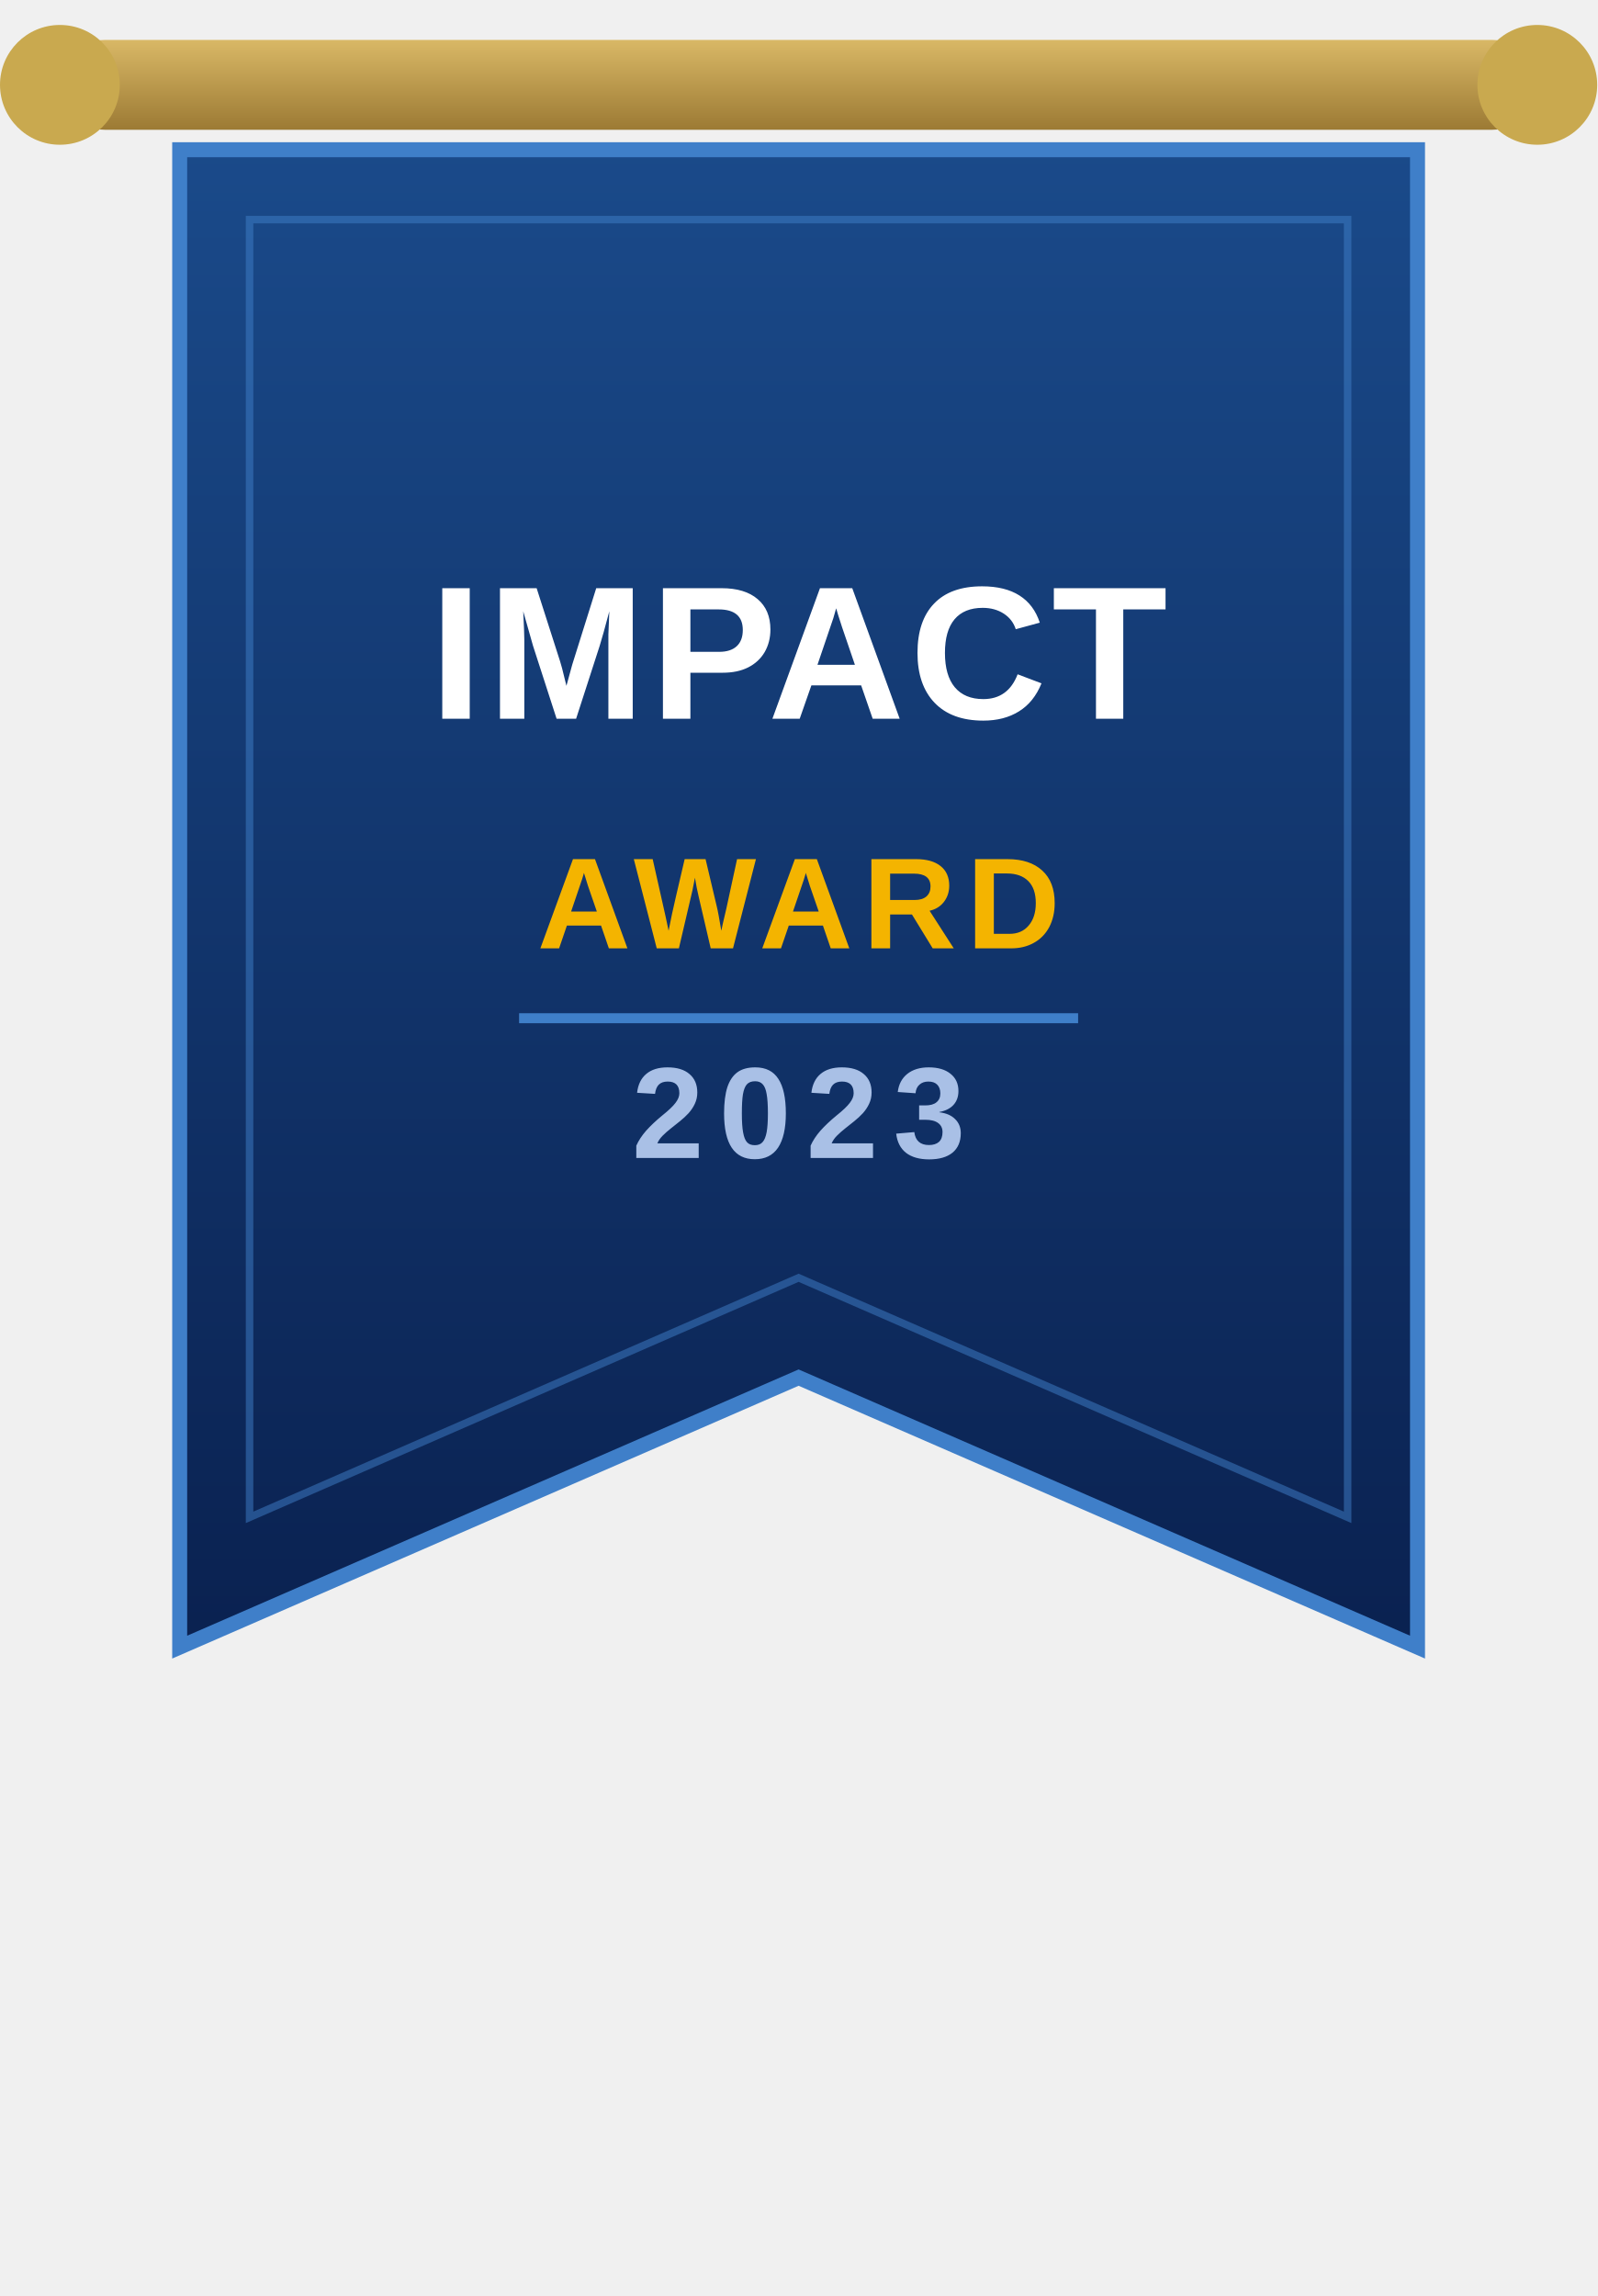
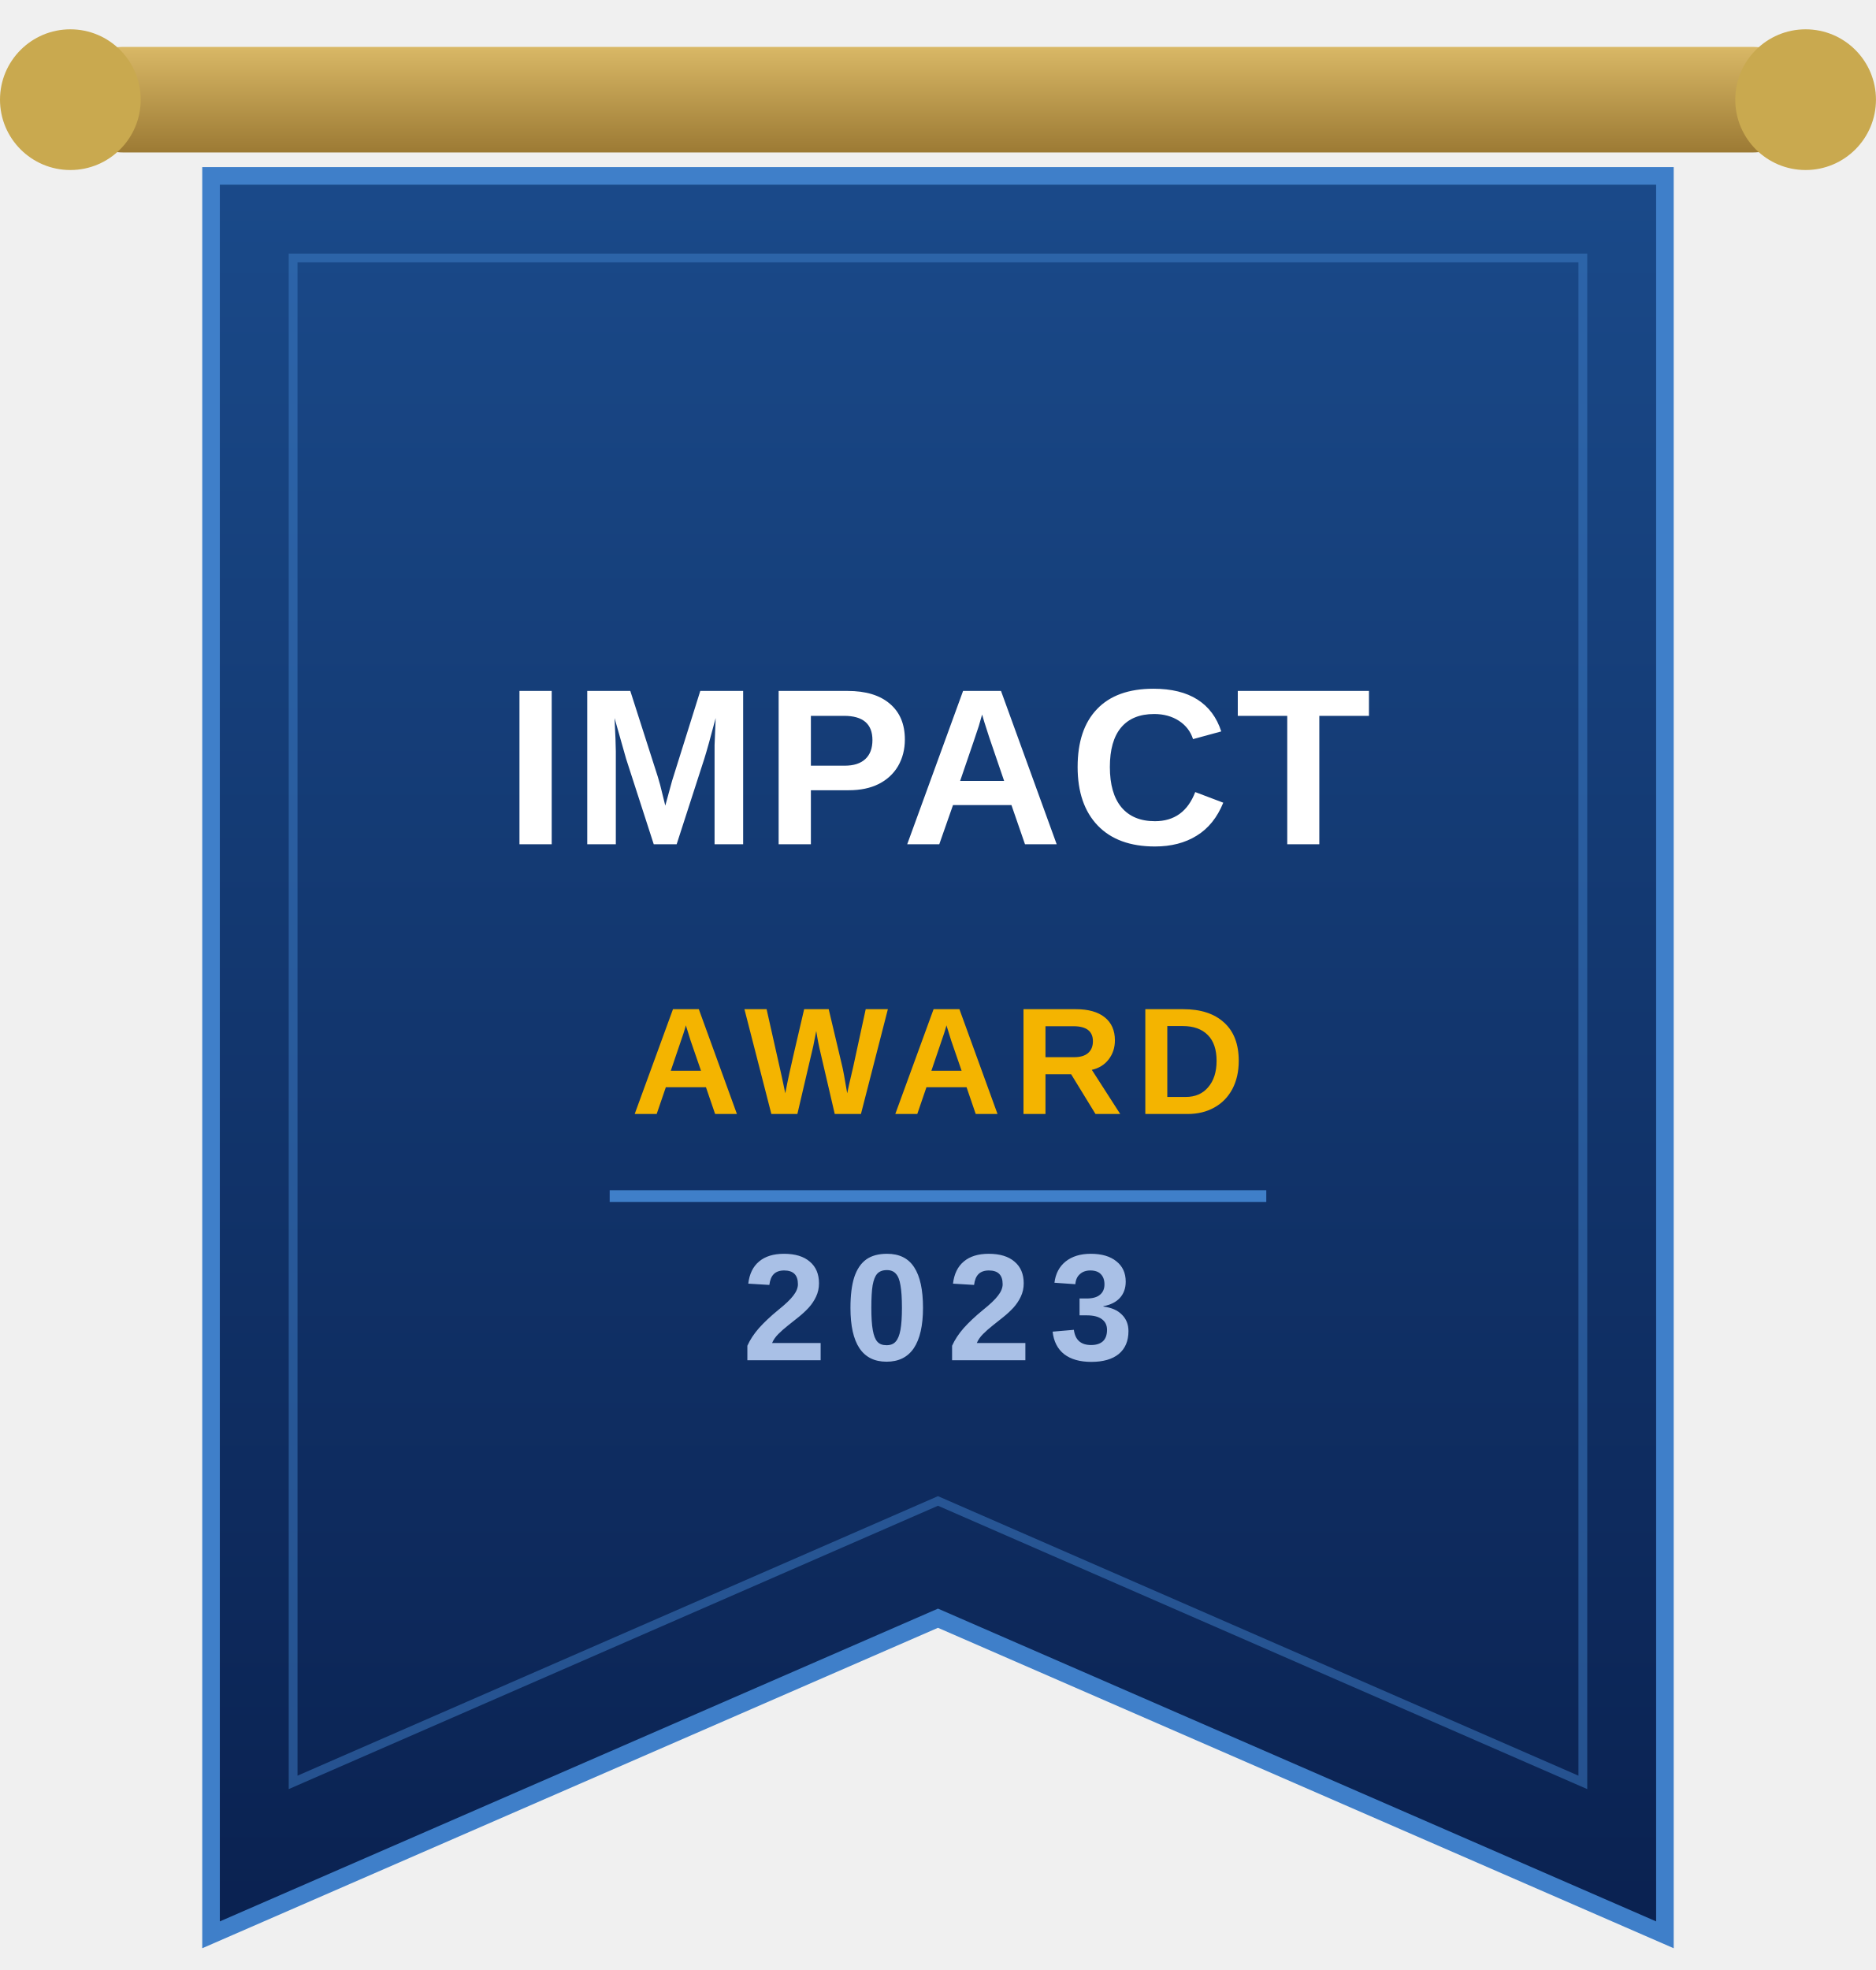
- <svg xmlns="http://www.w3.org/2000/svg" viewBox="0 0 160 230" width="160" height="230" font-family="Arial, Helvetica, sans-serif">
+ <svg xmlns="http://www.w3.org/2000/svg" width="160" height="168" viewBox="0 0 160 168" font-family="Arial, Helvetica, sans-serif">
  <defs>
    <linearGradient id="bannerImpact2023" x1="0" y1="0" x2="0" y2="1">
      <stop offset="0%" stop-color="#1a4a8a" />
      <stop offset="100%" stop-color="#0a2150" />
    </linearGradient>
    <linearGradient id="rodImpact2023" x1="0" y1="0" x2="0" y2="1">
      <stop offset="0%" stop-color="#d9b866" />
      <stop offset="100%" stop-color="#9c7a34" />
    </linearGradient>
  </defs>
  <rect x="6" y="4" width="148" height="9" rx="4.5" fill="url(#rodImpact2023)" />
  <circle cx="6" cy="8.5" r="6" fill="#c9a94f" />
  <circle cx="154" cy="8.5" r="6" fill="#c9a94f" />
  <path d="M18,15 H142 V165 L80,138 L18,165 Z" fill="url(#bannerImpact2023)" stroke="#3f7fc9" stroke-width="1.5" />
  <path d="M25,22 H135 V152 L80,128 L25,152 Z" fill="none" stroke="#3f7fc9" stroke-width="0.75" opacity="0.5" />
  <text x="80" y="72" text-anchor="middle" fill="#ffffff" font-size="19" font-weight="800" letter-spacing="0.5">IMPACT</text>
  <text x="80" y="95" text-anchor="middle" fill="#f4b400" font-size="13" font-weight="700" letter-spacing="1">AWARD</text>
  <line x1="52" y1="102" x2="108" y2="102" stroke="#3f7fc9" stroke-width="1" />
  <text x="80" y="116" text-anchor="middle" fill="#a9c0e6" font-size="13" font-weight="700" letter-spacing="1.5">2023</text>
</svg>
